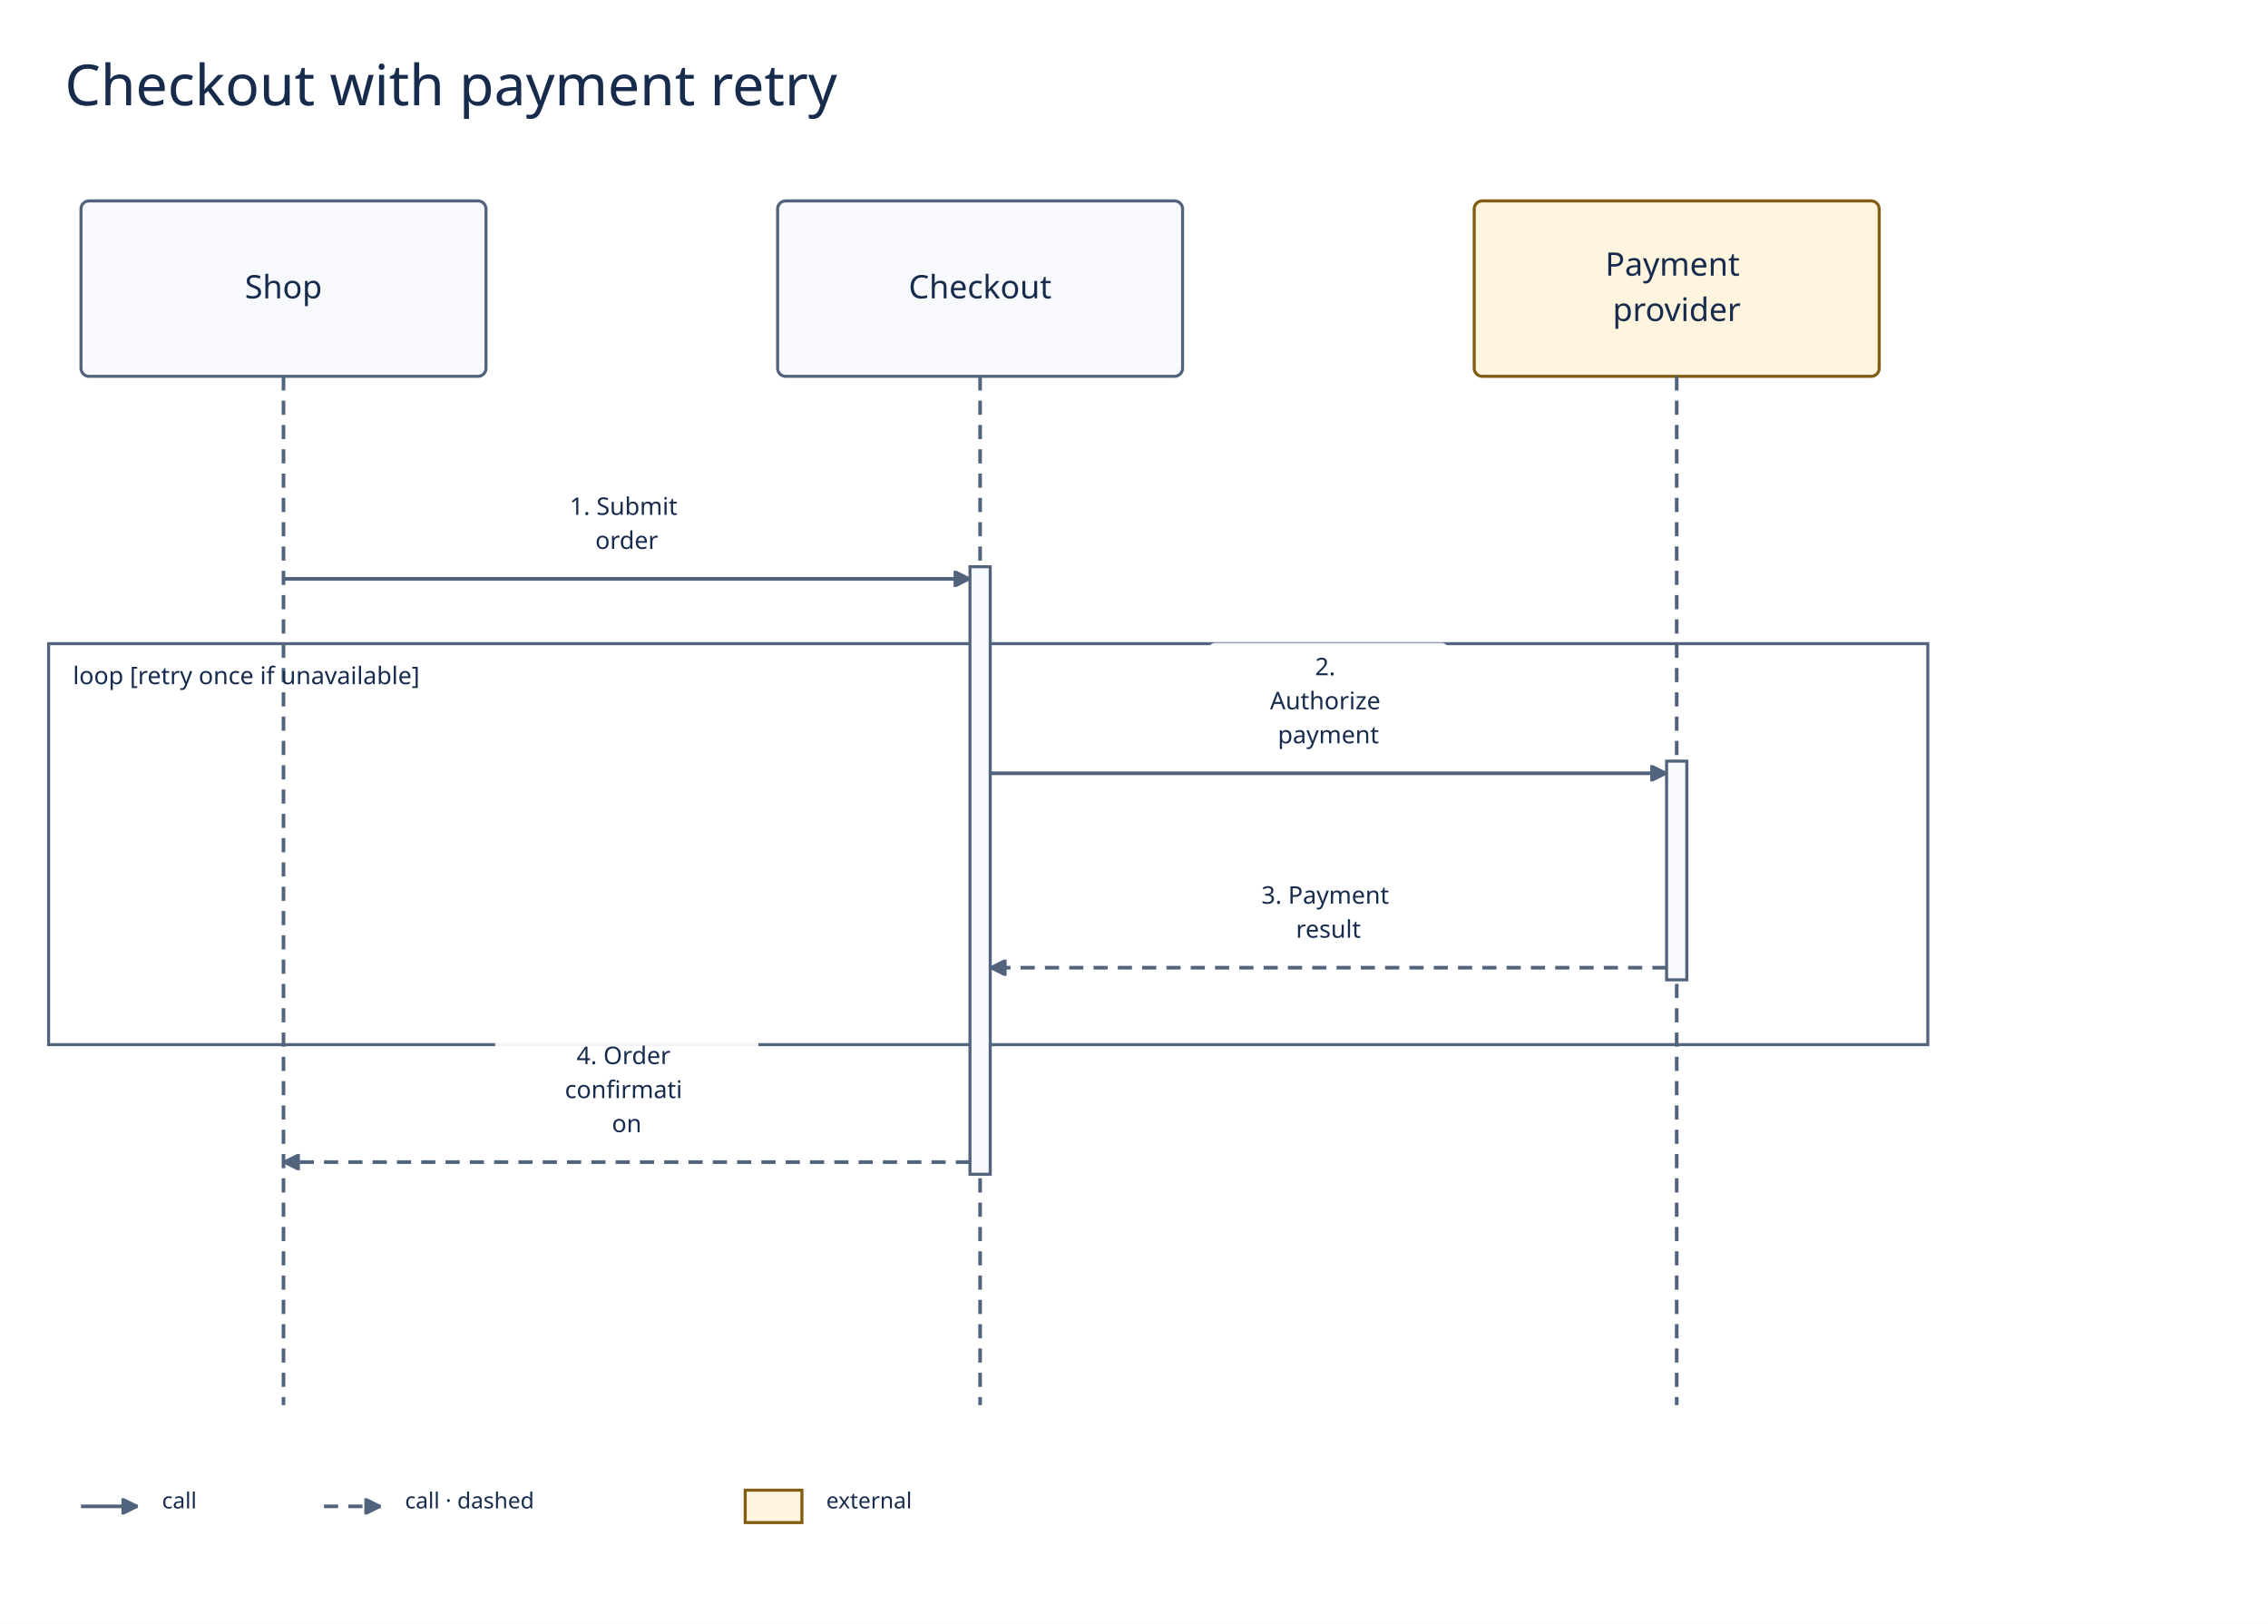
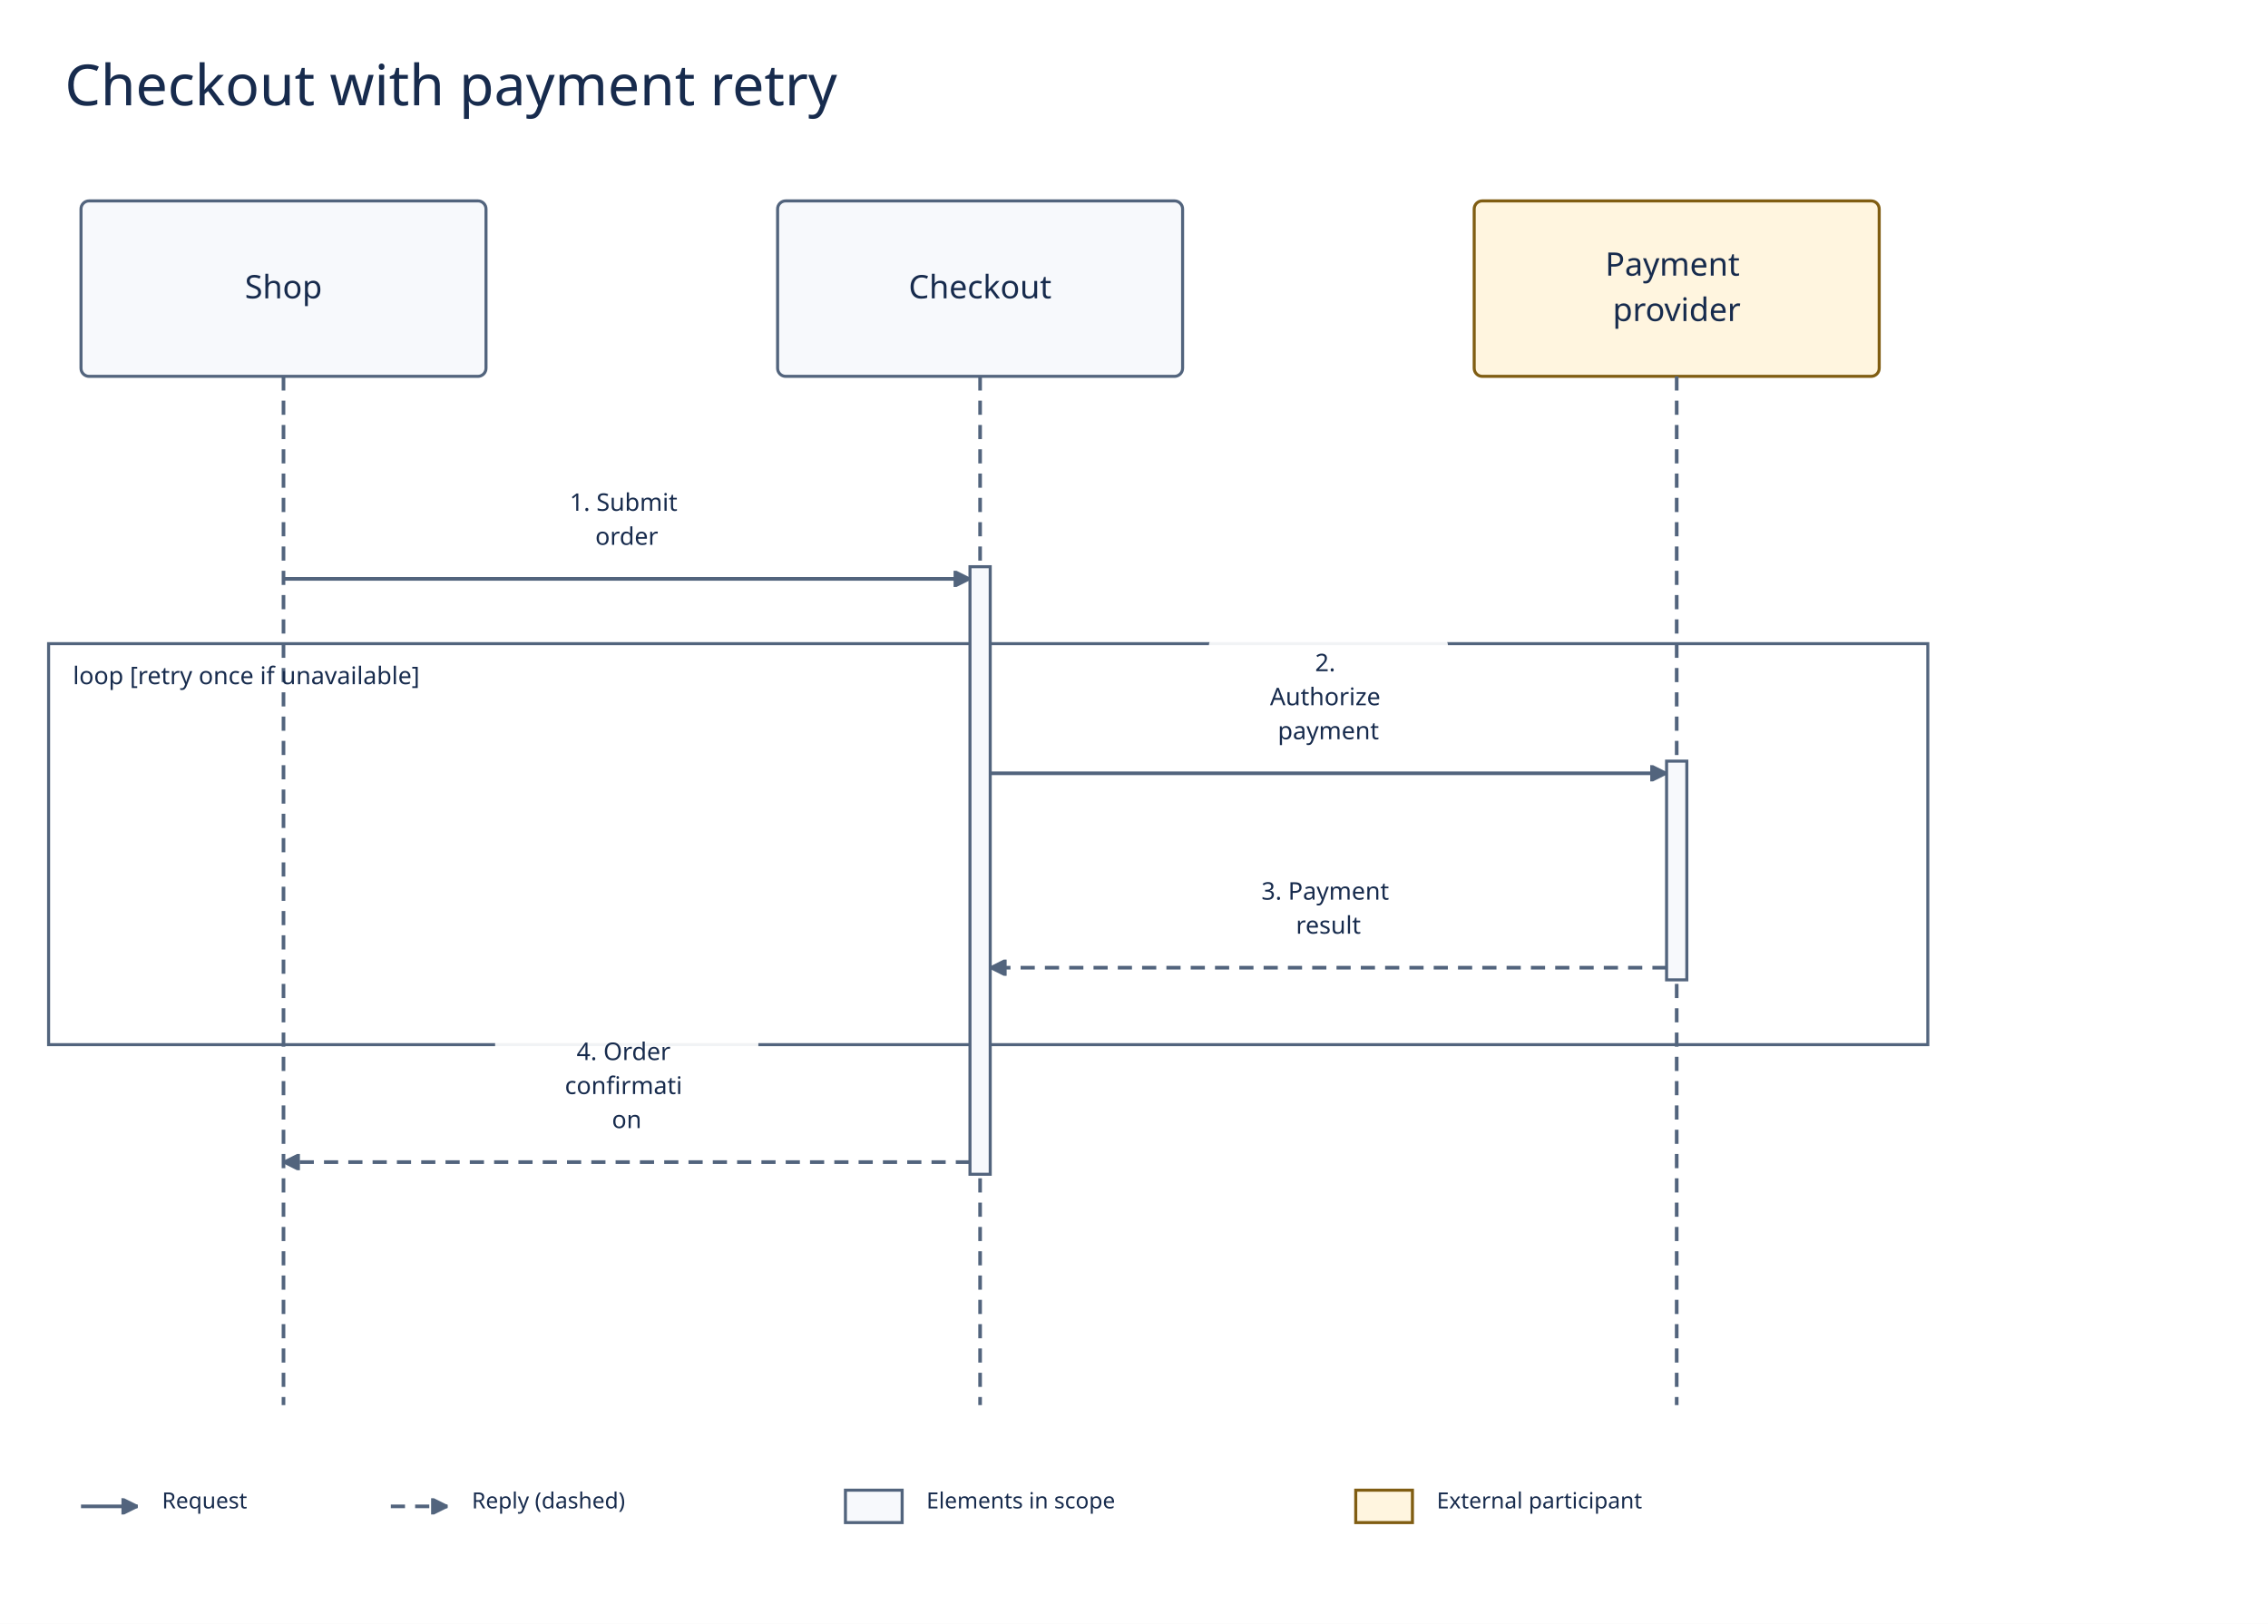
- <svg xmlns="http://www.w3.org/2000/svg" viewBox="0 0 1120 801.84" width="1120" height="801.84" lang="en" role="img" aria-labelledby="atlas-ca5274167932-document-title atlas-ca5274167932-document-desc" data-archatlas="0.1" data-measured-with="estimate">
+ <svg xmlns="http://www.w3.org/2000/svg" viewBox="0 0 1120 801.84" width="1120" height="801.84" lang="en" role="img" aria-labelledby="atlas-798def820e4e-document-title atlas-798def820e4e-document-desc" data-archatlas="0.1" data-measured-with="estimate">
  <defs>
-     <marker id="atlas-ca5274167932-marker-peer-arrow" viewBox="0 0 10 10" refX="10" refY="5" markerWidth="8" markerHeight="8" markerUnits="userSpaceOnUse" orient="auto-start-reverse">
+     <marker id="atlas-798def820e4e-marker-peer-arrow" viewBox="0 0 10 10" refX="10" refY="5" markerWidth="8" markerHeight="8" markerUnits="userSpaceOnUse" orient="auto-start-reverse">
      <path d="M 0 0 L 10 5 L 0 10 Z" fill="#52647d" stroke="#52647d" stroke-width="1.5" />
    </marker>
-     <marker id="atlas-ca5274167932-marker-peer-circle" viewBox="0 0 10 10" refX="5" refY="5" markerWidth="8" markerHeight="8" markerUnits="userSpaceOnUse">
+     <marker id="atlas-798def820e4e-marker-peer-circle" viewBox="0 0 10 10" refX="5" refY="5" markerWidth="8" markerHeight="8" markerUnits="userSpaceOnUse">
      <circle cx="5" cy="5" r="3.5" fill="#ffffff" stroke="#52647d" stroke-width="1.5" />
    </marker>
  </defs>
  <rect width="1120" height="801.84" fill="#ffffff" data-role="canvas" />
-   <rect id="atlas-ca5274167932-shape-group-retry" data-id="retry" data-role="group" data-parent="" data-kind="frame" fill="#ffffff" stroke="#52647d" stroke-width="1.5" data-box="24 317.84 928 198" x="24" y="317.84" width="928" height="198" rx="0" />
-   <rect id="atlas-ca5274167932-shape-node-shop" data-id="shop" data-role="node" data-parent="" data-kind="lifeline" fill="#f7f9fc" stroke="#52647d" stroke-width="1.5" data-box="40 99.2 200 86.64" x="40" y="99.2" width="200" height="86.64" rx="4" />
-   <rect id="atlas-ca5274167932-shape-node-checkout" data-id="checkout" data-role="node" data-parent="" data-kind="lifeline" fill="#f7f9fc" stroke="#52647d" stroke-width="1.5" data-box="384 99.2 200 86.64" x="384" y="99.2" width="200" height="86.64" rx="4" />
-   <rect id="atlas-ca5274167932-shape-node-payment" data-id="payment" data-role="node" data-parent="" data-kind="lifeline" fill="#fff5df" stroke="#805d12" stroke-width="1.5" data-box="728 99.2 200 86.64" x="728" y="99.2" width="200" height="86.64" rx="4" />
-   <rect id="atlas-ca5274167932-shape-legend-swatch-__legend-swatch-2" data-id="__legend-swatch-2" data-role="legend-swatch" data-parent="" data-kind="component" fill="#fff5df" stroke="#805d12" stroke-width="1.5" data-box="368 735.84 28 16" x="368" y="735.84" width="28" height="16" rx="0" />
-   <polyline id="atlas-ca5274167932-edge-shop-lifeline" data-id="shop-lifeline" data-role="edge" data-from="shop" data-to="shop" data-kind="lifeline" points="140,185.84 140,693.84" fill="none" stroke="#52647d" stroke-width="1.8" stroke-linejoin="round" stroke-dasharray="7 5" />
-   <polyline id="atlas-ca5274167932-edge-checkout-lifeline" data-id="checkout-lifeline" data-role="edge" data-from="checkout" data-to="checkout" data-kind="lifeline" points="484,185.84 484,693.84" fill="none" stroke="#52647d" stroke-width="1.8" stroke-linejoin="round" stroke-dasharray="7 5" />
-   <polyline id="atlas-ca5274167932-edge-payment-lifeline" data-id="payment-lifeline" data-role="edge" data-from="payment" data-to="payment" data-kind="lifeline" points="828,185.84 828,693.84" fill="none" stroke="#52647d" stroke-width="1.8" stroke-linejoin="round" stroke-dasharray="7 5" />
-   <rect id="atlas-ca5274167932-shape-activation-__activation-1" data-id="__activation-1" data-role="activation" data-parent="checkout" data-kind="component" fill="#f7f9fc" stroke="#52647d" stroke-width="1.5" data-box="479 279.84 10 300" x="479" y="279.84" width="10" height="300" rx="0" />
-   <rect id="atlas-ca5274167932-shape-activation-__activation-2" data-id="__activation-2" data-role="activation" data-parent="payment" data-kind="component" fill="#f7f9fc" stroke="#52647d" stroke-width="1.5" data-box="823 375.84 10 108" x="823" y="375.84" width="10" height="108" rx="0" />
-   <polyline id="atlas-ca5274167932-edge-edge-1" data-id="edge-1" data-role="edge" data-from="shop" data-to="checkout" data-kind="call" points="140,285.84 479,285.84" fill="none" stroke="#52647d" stroke-width="1.8" stroke-linejoin="round" marker-end="url(#atlas-ca5274167932-marker-peer-arrow)" />
-   <polyline id="atlas-ca5274167932-edge-edge-2" data-id="edge-2" data-role="edge" data-from="checkout" data-to="payment" data-kind="call" points="489,381.84 823,381.84" fill="none" stroke="#52647d" stroke-width="1.8" stroke-linejoin="round" marker-end="url(#atlas-ca5274167932-marker-peer-arrow)" />
-   <polyline id="atlas-ca5274167932-edge-edge-3" data-id="edge-3" data-role="edge" data-from="payment" data-to="checkout" data-kind="call" points="823,477.84 489,477.84" fill="none" stroke="#52647d" stroke-width="1.8" stroke-linejoin="round" marker-end="url(#atlas-ca5274167932-marker-peer-arrow)" stroke-dasharray="7 5" />
-   <polyline id="atlas-ca5274167932-edge-edge-4" data-id="edge-4" data-role="edge" data-from="checkout" data-to="shop" data-kind="call" points="479,573.84 140,573.84" fill="none" stroke="#52647d" stroke-width="1.8" stroke-linejoin="round" marker-end="url(#atlas-ca5274167932-marker-peer-arrow)" stroke-dasharray="7 5" />
-   <polyline id="atlas-ca5274167932-edge-legend-line-0" data-id="legend-line-0" data-role="edge" data-from="" data-to="" data-kind="legend" points="40,743.84 68,743.84" fill="none" stroke="#52647d" stroke-width="1.8" stroke-linejoin="round" marker-end="url(#atlas-ca5274167932-marker-peer-arrow)" />
-   <polyline id="atlas-ca5274167932-edge-legend-line-1" data-id="legend-line-1" data-role="edge" data-from="" data-to="" data-kind="legend" points="160,743.84 188,743.84" fill="none" stroke="#52647d" stroke-width="1.8" stroke-linejoin="round" marker-end="url(#atlas-ca5274167932-marker-peer-arrow)" stroke-dasharray="7 5" />
-   <rect id="atlas-ca5274167932-shape-label-bg-__edge-1-background" data-id="__edge-1-background" data-role="label-bg" data-parent="edge-1" x="253.5" y="238.24" width="112" height="41.6" fill="#ffffff" fill-opacity="0.92" rx="3" />
-   <rect id="atlas-ca5274167932-shape-label-bg-__edge-2-background" data-id="__edge-2-background" data-role="label-bg" data-parent="edge-2" x="597" y="317.44" width="118" height="58.4" fill="#ffffff" fill-opacity="0.92" rx="3" />
-   <rect id="atlas-ca5274167932-shape-label-bg-__edge-3-background" data-id="__edge-3-background" data-role="label-bg" data-parent="edge-3" x="594" y="430.24" width="124" height="41.6" fill="#ffffff" fill-opacity="0.92" rx="3" />
-   <rect id="atlas-ca5274167932-shape-label-bg-__edge-4-background" data-id="__edge-4-background" data-role="label-bg" data-parent="edge-4" x="244.5" y="509.44" width="130" height="58.4" fill="#ffffff" fill-opacity="0.92" rx="3" />
-   <text id="atlas-ca5274167932-text-title-figure-title" data-id="figure-title" data-role="title" data-owner="" x="32" y="52" font-size="28" font-family="sans-serif" text-anchor="start" fill="#172b4d" data-text-box="32 24 714 39.2">
+   <rect id="atlas-798def820e4e-shape-group-retry" data-id="retry" data-role="group" data-parent="" data-kind="frame" fill="#ffffff" stroke="#52647d" stroke-width="1.5" data-box="24 317.84 928 198" x="24" y="317.84" width="928" height="198" rx="0" />
+   <rect id="atlas-798def820e4e-shape-node-shop" data-id="shop" data-role="node" data-parent="" data-kind="lifeline" fill="#f7f9fc" stroke="#52647d" stroke-width="1.5" data-box="40 99.2 200 86.64" x="40" y="99.2" width="200" height="86.64" rx="4" />
+   <rect id="atlas-798def820e4e-shape-node-checkout" data-id="checkout" data-role="node" data-parent="" data-kind="lifeline" fill="#f7f9fc" stroke="#52647d" stroke-width="1.5" data-box="384 99.2 200 86.64" x="384" y="99.2" width="200" height="86.64" rx="4" />
+   <rect id="atlas-798def820e4e-shape-node-payment" data-id="payment" data-role="node" data-parent="" data-kind="lifeline" fill="#fff5df" stroke="#805d12" stroke-width="1.5" data-box="728 99.2 200 86.64" x="728" y="99.2" width="200" height="86.64" rx="4" />
+   <rect id="atlas-798def820e4e-shape-legend-swatch-__legend-swatch-2" data-id="__legend-swatch-2" data-role="legend-swatch" data-parent="" data-kind="component" fill="#f7f9fc" stroke="#52647d" stroke-width="1.5" data-box="417.5 735.84 28 16" x="417.5" y="735.84" width="28" height="16" rx="0" />
+   <rect id="atlas-798def820e4e-shape-legend-swatch-__legend-swatch-3" data-id="__legend-swatch-3" data-role="legend-swatch" data-parent="" data-kind="component" fill="#fff5df" stroke="#805d12" stroke-width="1.5" data-box="669.5 735.84 28 16" x="669.5" y="735.84" width="28" height="16" rx="0" />
+   <polyline id="atlas-798def820e4e-edge-shop-lifeline" data-id="shop-lifeline" data-role="edge" data-from="shop" data-to="shop" data-kind="lifeline" points="140,185.84 140,693.84" fill="none" stroke="#52647d" stroke-width="1.8" stroke-linejoin="round" stroke-dasharray="7 5" />
+   <polyline id="atlas-798def820e4e-edge-checkout-lifeline" data-id="checkout-lifeline" data-role="edge" data-from="checkout" data-to="checkout" data-kind="lifeline" points="484,185.84 484,693.84" fill="none" stroke="#52647d" stroke-width="1.8" stroke-linejoin="round" stroke-dasharray="7 5" />
+   <polyline id="atlas-798def820e4e-edge-payment-lifeline" data-id="payment-lifeline" data-role="edge" data-from="payment" data-to="payment" data-kind="lifeline" points="828,185.84 828,693.84" fill="none" stroke="#52647d" stroke-width="1.8" stroke-linejoin="round" stroke-dasharray="7 5" />
+   <rect id="atlas-798def820e4e-shape-activation-__activation-1" data-id="__activation-1" data-role="activation" data-parent="checkout" data-kind="component" fill="#f7f9fc" stroke="#52647d" stroke-width="1.5" data-box="479 279.84 10 300" x="479" y="279.84" width="10" height="300" rx="0" />
+   <rect id="atlas-798def820e4e-shape-activation-__activation-2" data-id="__activation-2" data-role="activation" data-parent="payment" data-kind="component" fill="#f7f9fc" stroke="#52647d" stroke-width="1.5" data-box="823 375.84 10 108" x="823" y="375.84" width="10" height="108" rx="0" />
+   <polyline id="atlas-798def820e4e-edge-edge-1" data-id="edge-1" data-role="edge" data-from="shop" data-to="checkout" data-kind="call" points="140,285.84 479,285.84" fill="none" stroke="#52647d" stroke-width="1.8" stroke-linejoin="round" marker-end="url(#atlas-798def820e4e-marker-peer-arrow)" />
+   <polyline id="atlas-798def820e4e-edge-edge-2" data-id="edge-2" data-role="edge" data-from="checkout" data-to="payment" data-kind="call" points="489,381.84 823,381.84" fill="none" stroke="#52647d" stroke-width="1.8" stroke-linejoin="round" marker-end="url(#atlas-798def820e4e-marker-peer-arrow)" />
+   <polyline id="atlas-798def820e4e-edge-edge-3" data-id="edge-3" data-role="edge" data-from="payment" data-to="checkout" data-kind="call" points="823,477.84 489,477.84" fill="none" stroke="#52647d" stroke-width="1.8" stroke-linejoin="round" marker-end="url(#atlas-798def820e4e-marker-peer-arrow)" stroke-dasharray="7 5" />
+   <polyline id="atlas-798def820e4e-edge-edge-4" data-id="edge-4" data-role="edge" data-from="checkout" data-to="shop" data-kind="call" points="479,573.84 140,573.84" fill="none" stroke="#52647d" stroke-width="1.8" stroke-linejoin="round" marker-end="url(#atlas-798def820e4e-marker-peer-arrow)" stroke-dasharray="7 5" />
+   <polyline id="atlas-798def820e4e-edge-legend-line-0" data-id="legend-line-0" data-role="edge" data-from="" data-to="" data-kind="legend" points="40,743.84 68,743.84" fill="none" stroke="#52647d" stroke-width="1.8" stroke-linejoin="round" marker-end="url(#atlas-798def820e4e-marker-peer-arrow)" />
+   <polyline id="atlas-798def820e4e-edge-legend-line-1" data-id="legend-line-1" data-role="edge" data-from="" data-to="" data-kind="legend" points="193,743.84 221,743.84" fill="none" stroke="#52647d" stroke-width="1.8" stroke-linejoin="round" marker-end="url(#atlas-798def820e4e-marker-peer-arrow)" stroke-dasharray="7 5" />
+   <rect id="atlas-798def820e4e-shape-label-bg-__edge-1-background" data-id="__edge-1-background" data-role="label-bg" data-parent="edge-1" x="253.5" y="236.24" width="112" height="41.6" fill="#ffffff" fill-opacity="0.92" rx="3" />
+   <rect id="atlas-798def820e4e-shape-label-bg-__edge-2-background" data-id="__edge-2-background" data-role="label-bg" data-parent="edge-2" x="597" y="315.44" width="118" height="58.4" fill="#ffffff" fill-opacity="0.92" rx="3" />
+   <rect id="atlas-798def820e4e-shape-label-bg-__edge-3-background" data-id="__edge-3-background" data-role="label-bg" data-parent="edge-3" x="594" y="428.24" width="124" height="41.6" fill="#ffffff" fill-opacity="0.92" rx="3" />
+   <rect id="atlas-798def820e4e-shape-label-bg-__edge-4-background" data-id="__edge-4-background" data-role="label-bg" data-parent="edge-4" x="244.5" y="507.44" width="130" height="58.4" fill="#ffffff" fill-opacity="0.92" rx="3" />
+   <text id="atlas-798def820e4e-text-title-figure-title" data-id="figure-title" data-role="title" data-owner="" x="32" y="52" font-size="28" font-family="sans-serif" text-anchor="start" fill="#172b4d" data-text-box="32 24 714 39.2">
    <tspan x="32" y="52">
      <tspan font-family="sans-serif">Checkout with payment retry</tspan>
    </tspan>
  </text>
-   <text id="atlas-ca5274167932-text-name-shop-name" data-id="shop-name" data-role="name" data-owner="shop" x="140" y="147.32" font-size="16" font-family="sans-serif" text-anchor="middle" fill="#172b4d" data-text-box="108 131.32 64 22.4">
+   <text id="atlas-798def820e4e-text-name-shop-name" data-id="shop-name" data-role="name" data-owner="shop" x="140" y="147.32" font-size="16" font-family="sans-serif" text-anchor="middle" fill="#172b4d" data-text-box="108 131.32 64 22.4">
    <tspan x="140" y="147.32">
      <tspan font-family="sans-serif">Shop</tspan>
    </tspan>
  </text>
-   <text id="atlas-ca5274167932-text-name-checkout-name" data-id="checkout-name" data-role="name" data-owner="checkout" x="484" y="147.32" font-size="16" font-family="sans-serif" text-anchor="middle" fill="#172b4d" data-text-box="420 131.32 128 22.4">
+   <text id="atlas-798def820e4e-text-name-checkout-name" data-id="checkout-name" data-role="name" data-owner="checkout" x="484" y="147.32" font-size="16" font-family="sans-serif" text-anchor="middle" fill="#172b4d" data-text-box="420 131.32 128 22.4">
    <tspan x="484" y="147.32">
      <tspan font-family="sans-serif">Checkout</tspan>
    </tspan>
  </text>
-   <text id="atlas-ca5274167932-text-name-payment-name" data-id="payment-name" data-role="name" data-owner="payment" x="828" y="136.12" font-size="16" font-family="sans-serif" text-anchor="middle" fill="#172b4d" data-text-box="764 120.12 128 44.8">
+   <text id="atlas-798def820e4e-text-name-payment-name" data-id="payment-name" data-role="name" data-owner="payment" x="828" y="136.12" font-size="16" font-family="sans-serif" text-anchor="middle" fill="#172b4d" data-text-box="764 120.12 128 44.8">
    <tspan x="828" y="136.12">
      <tspan font-family="sans-serif">Payment</tspan>
    </tspan>
    <tspan x="828" y="158.52">
      <tspan font-family="sans-serif">provider</tspan>
    </tspan>
  </text>
-   <text id="atlas-ca5274167932-text-group-title-retry-title" data-id="retry-title" data-role="group-title" data-owner="retry" x="36" y="337.84" font-size="12" font-family="sans-serif" text-anchor="start" fill="#172b4d" data-text-box="36 325.84 360 16.8">
+   <text id="atlas-798def820e4e-text-group-title-retry-title" data-id="retry-title" data-role="group-title" data-owner="retry" x="36" y="337.84" font-size="12" font-family="sans-serif" text-anchor="start" fill="#172b4d" data-text-box="36 325.84 360 16.8">
    <tspan x="36" y="337.84">
      <tspan font-family="sans-serif">loop [retry once if unavailable]</tspan>
    </tspan>
  </text>
-   <text id="atlas-ca5274167932-text-edge-label-edge-1-label" data-id="edge-1-label" data-role="edge-label" data-owner="edge-1" x="309.5" y="254.24" font-size="12" font-family="sans-serif" text-anchor="middle" fill="#172b4d" data-text-box="258.5 242.24 102 33.6">
-     <tspan x="309.5" y="254.24">
+   <text id="atlas-798def820e4e-text-edge-label-edge-1-label" data-id="edge-1-label" data-role="edge-label" data-owner="edge-1" x="309.5" y="252.24" font-size="12" font-family="sans-serif" text-anchor="middle" fill="#172b4d" data-text-box="258.5 240.24 102 33.6">
+     <tspan x="309.5" y="252.24">
      <tspan font-family="sans-serif">1. Submit</tspan>
    </tspan>
-     <tspan x="309.5" y="271.04">
+     <tspan x="309.5" y="269.04">
      <tspan font-family="sans-serif">order</tspan>
    </tspan>
  </text>
-   <text id="atlas-ca5274167932-text-edge-label-edge-2-label" data-id="edge-2-label" data-role="edge-label" data-owner="edge-2" x="656" y="333.44" font-size="12" font-family="sans-serif" text-anchor="middle" fill="#172b4d" data-text-box="602 321.44 108 50.4">
-     <tspan x="656" y="333.44">
+   <text id="atlas-798def820e4e-text-edge-label-edge-2-label" data-id="edge-2-label" data-role="edge-label" data-owner="edge-2" x="656" y="331.44" font-size="12" font-family="sans-serif" text-anchor="middle" fill="#172b4d" data-text-box="602 319.44 108 50.4">
+     <tspan x="656" y="331.44">
      <tspan font-family="sans-serif">2.</tspan>
    </tspan>
-     <tspan x="656" y="350.24">
+     <tspan x="656" y="348.24">
      <tspan font-family="sans-serif">Authorize</tspan>
    </tspan>
-     <tspan x="656" y="367.04">
+     <tspan x="656" y="365.04">
      <tspan font-family="sans-serif">payment</tspan>
    </tspan>
  </text>
-   <text id="atlas-ca5274167932-text-edge-label-edge-3-label" data-id="edge-3-label" data-role="edge-label" data-owner="edge-3" x="656" y="446.24" font-size="12" font-family="sans-serif" text-anchor="middle" fill="#172b4d" data-text-box="599 434.24 114 33.6">
-     <tspan x="656" y="446.24">
+   <text id="atlas-798def820e4e-text-edge-label-edge-3-label" data-id="edge-3-label" data-role="edge-label" data-owner="edge-3" x="656" y="444.24" font-size="12" font-family="sans-serif" text-anchor="middle" fill="#172b4d" data-text-box="599 432.24 114 33.6">
+     <tspan x="656" y="444.24">
      <tspan font-family="sans-serif">3. Payment</tspan>
    </tspan>
-     <tspan x="656" y="463.04">
+     <tspan x="656" y="461.04">
      <tspan font-family="sans-serif">result</tspan>
    </tspan>
  </text>
-   <text id="atlas-ca5274167932-text-edge-label-edge-4-label" data-id="edge-4-label" data-role="edge-label" data-owner="edge-4" x="309.5" y="525.44" font-size="12" font-family="sans-serif" text-anchor="middle" fill="#172b4d" data-text-box="249.5 513.44 120 50.4">
-     <tspan x="309.5" y="525.44">
+   <text id="atlas-798def820e4e-text-edge-label-edge-4-label" data-id="edge-4-label" data-role="edge-label" data-owner="edge-4" x="309.5" y="523.44" font-size="12" font-family="sans-serif" text-anchor="middle" fill="#172b4d" data-text-box="249.5 511.44 120 50.4">
+     <tspan x="309.5" y="523.44">
      <tspan font-family="sans-serif">4. Order</tspan>
    </tspan>
-     <tspan x="309.5" y="542.24">
+     <tspan x="309.5" y="540.24">
      <tspan font-family="sans-serif">confirmati</tspan>
    </tspan>
-     <tspan x="309.5" y="559.04">
+     <tspan x="309.5" y="557.04">
      <tspan font-family="sans-serif">on</tspan>
    </tspan>
  </text>
-   <text id="atlas-ca5274167932-text-legend-legend-0" data-id="legend-0" data-role="legend" data-owner="" x="80" y="744.84" font-size="11" font-family="sans-serif" text-anchor="start" fill="#172b4d" data-text-box="80 733.84 44 15.4">
+   <text id="atlas-798def820e4e-text-legend-legend-0" data-id="legend-0" data-role="legend" data-owner="" x="80" y="744.84" font-size="11" font-family="sans-serif" text-anchor="start" fill="#172b4d" data-text-box="80 733.84 77 15.4">
    <tspan x="80" y="744.84">
-       <tspan font-family="sans-serif">call</tspan>
+       <tspan font-family="sans-serif">Request</tspan>
    </tspan>
  </text>
-   <text id="atlas-ca5274167932-text-legend-legend-1" data-id="legend-1" data-role="legend" data-owner="" x="200" y="744.84" font-size="11" font-family="sans-serif" text-anchor="start" fill="#172b4d" data-text-box="200 733.84 132 15.4">
-     <tspan x="200" y="744.84">
-       <tspan font-family="sans-serif">call · dashed</tspan>
+   <text id="atlas-798def820e4e-text-legend-legend-1" data-id="legend-1" data-role="legend" data-owner="" x="233" y="744.84" font-size="11" font-family="sans-serif" text-anchor="start" fill="#172b4d" data-text-box="233 733.84 148.5 15.4">
+     <tspan x="233" y="744.84">
+       <tspan font-family="sans-serif">Reply (dashed)</tspan>
    </tspan>
  </text>
-   <text id="atlas-ca5274167932-text-legend-legend-2" data-id="legend-2" data-role="legend" data-owner="" x="408" y="744.84" font-size="11" font-family="sans-serif" text-anchor="start" fill="#172b4d" data-text-box="408 733.84 88 15.4">
-     <tspan x="408" y="744.84">
-       <tspan font-family="sans-serif">external</tspan>
+   <text id="atlas-798def820e4e-text-legend-legend-2" data-id="legend-2" data-role="legend" data-owner="" x="457.5" y="744.84" font-size="11" font-family="sans-serif" text-anchor="start" fill="#172b4d" data-text-box="457.5 733.84 176 15.4">
+     <tspan x="457.5" y="744.84">
+       <tspan font-family="sans-serif">Elements in scope</tspan>
+     </tspan>
+   </text>
+   <text id="atlas-798def820e4e-text-legend-legend-3" data-id="legend-3" data-role="legend" data-owner="" x="709.5" y="744.84" font-size="11" font-family="sans-serif" text-anchor="start" fill="#172b4d" data-text-box="709.5 733.84 214.5 15.4">
+     <tspan x="709.5" y="744.84">
+       <tspan font-family="sans-serif">External participant</tspan>
    </tspan>
  </text>
</svg>
